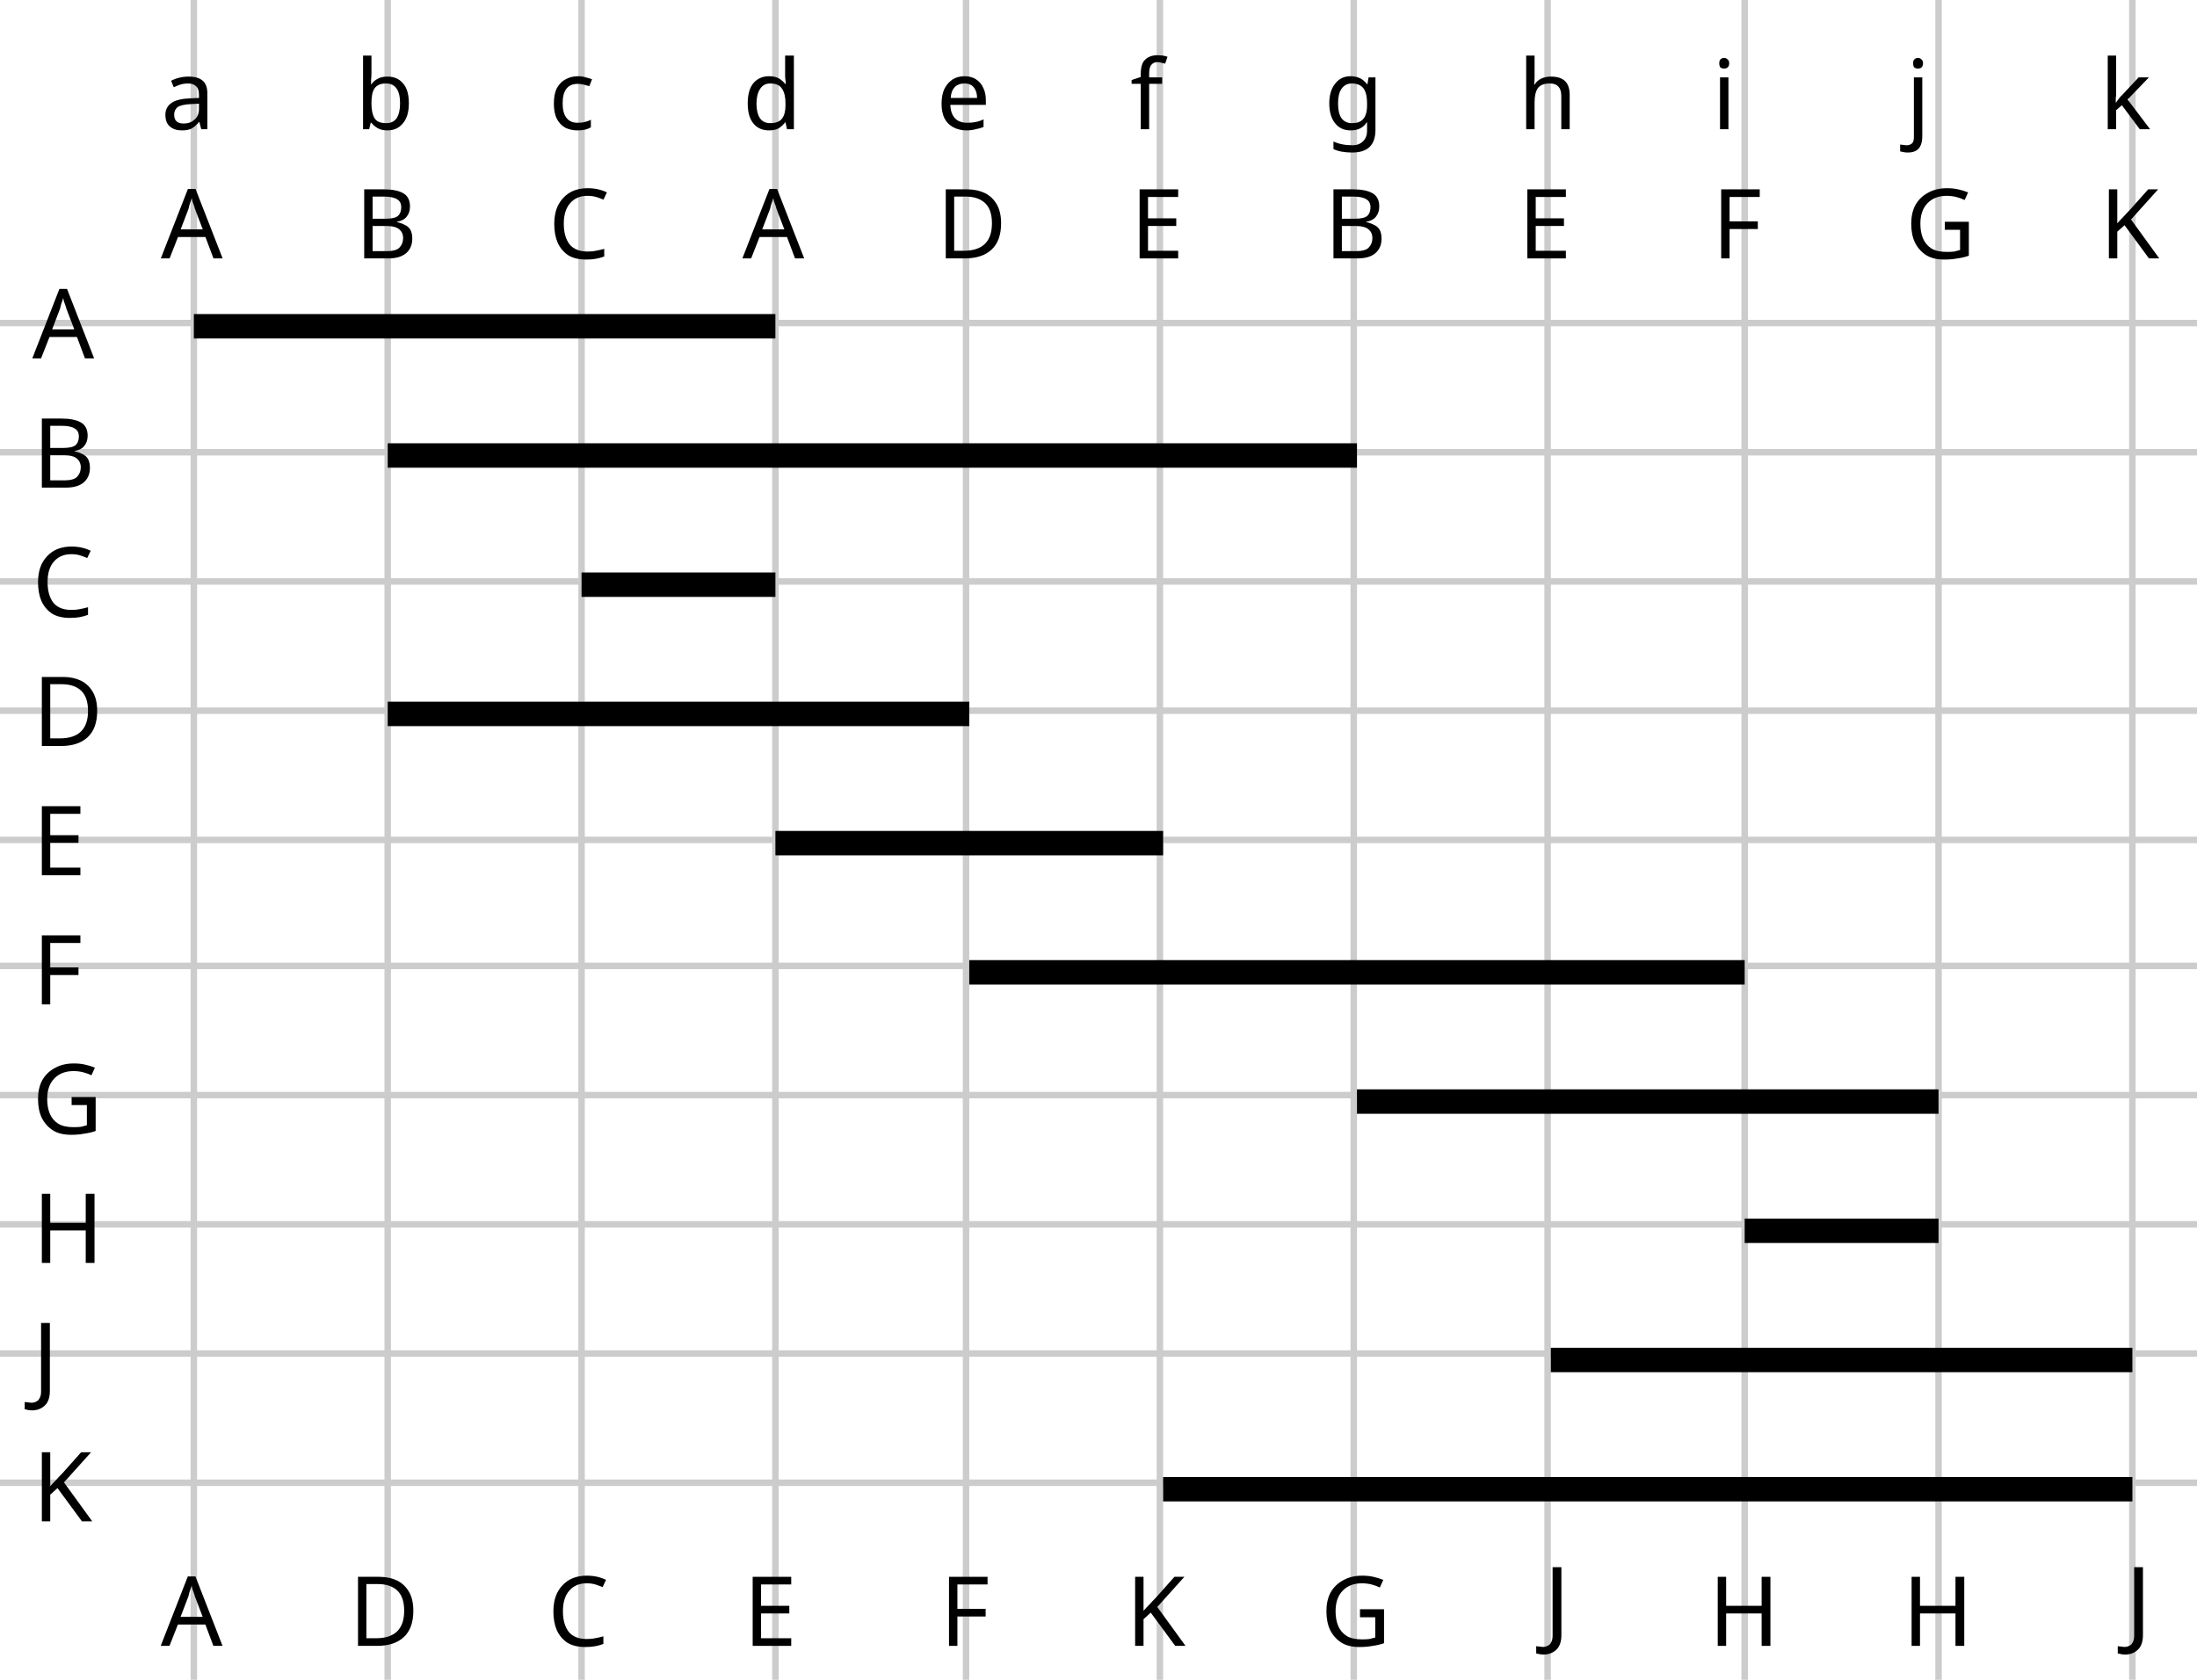
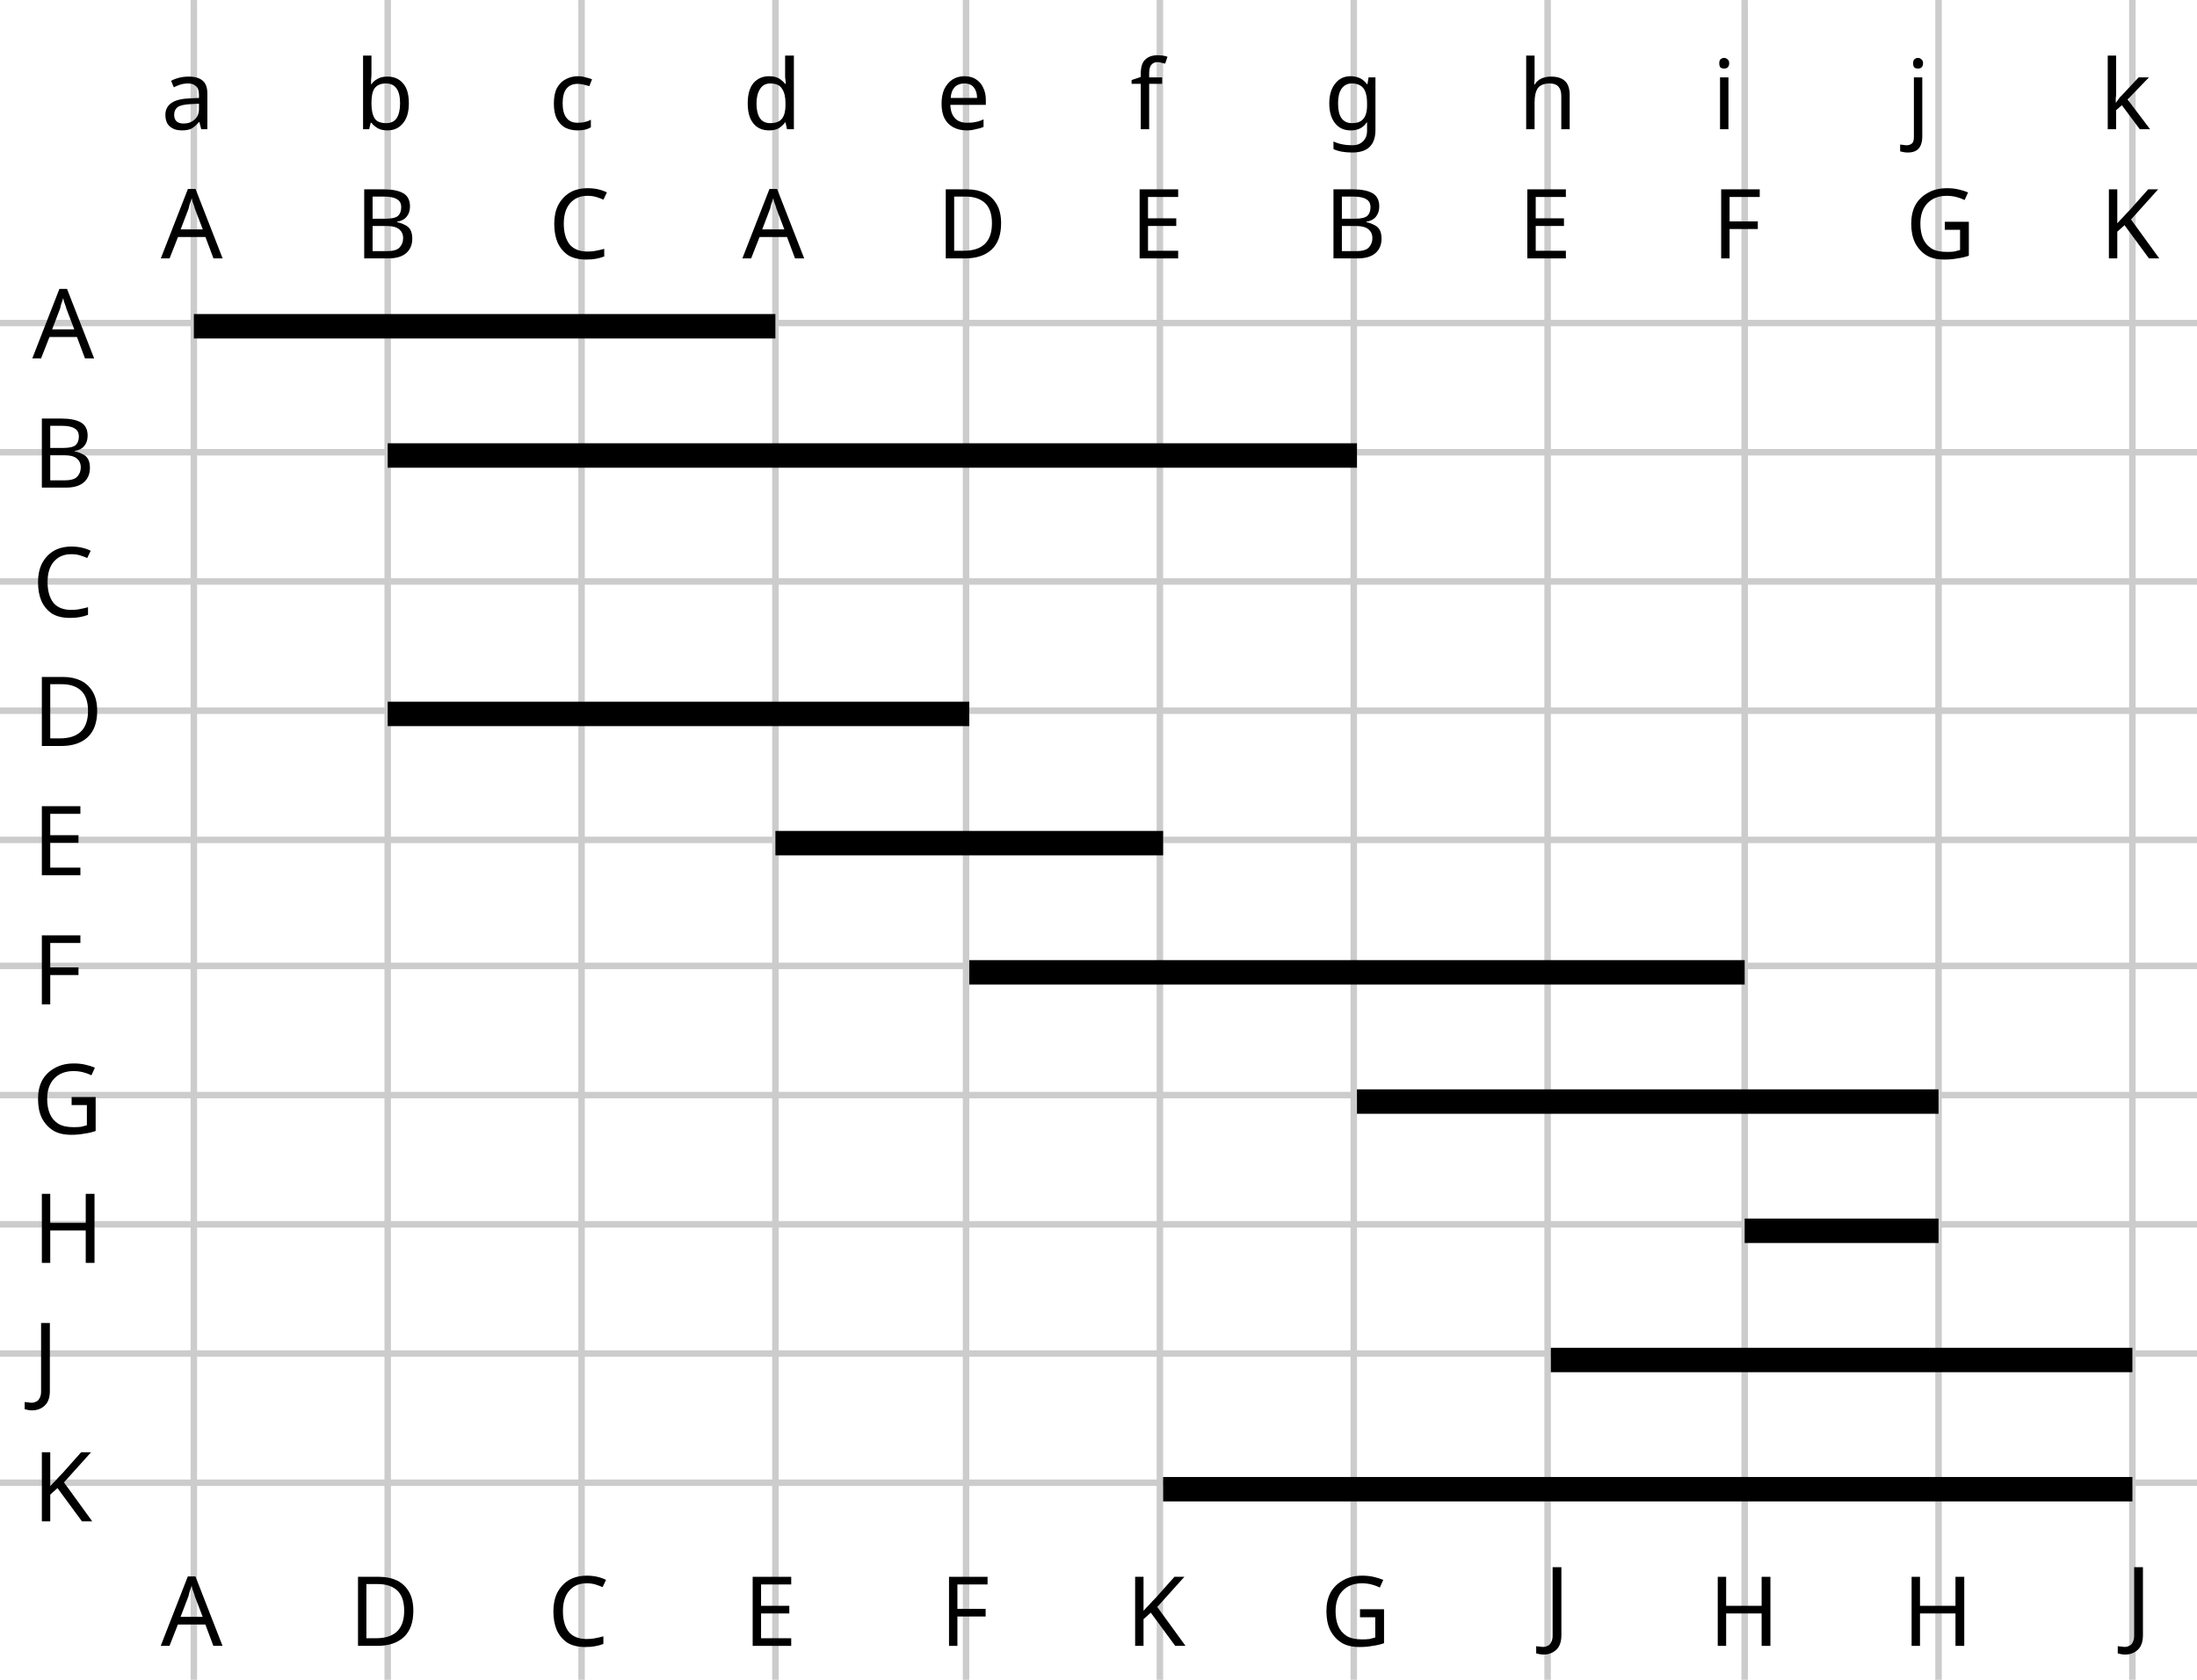
<svg xmlns="http://www.w3.org/2000/svg" width="89.958mm" height="68.792mm" viewBox="0 0 89.958 68.792" version="1.1" id="svg8">
  <defs id="defs2" />
  <g id="layer1" transform="translate(-2.645833,-225.5625)">
    <path id="path4730" d="M 92.604,238.792 H 2.646" style="fill:none;fill-rule:evenodd;stroke:#cccccc;stroke-width:0.265px;stroke-linecap:butt;stroke-linejoin:miter;stroke-opacity:1" />
    <path style="fill:none;fill-rule:evenodd;stroke:#cccccc;stroke-width:0.265px;stroke-linecap:butt;stroke-linejoin:miter;stroke-opacity:1" d="M 92.604,244.083 H 2.646" id="path4732" />
    <path style="fill:none;fill-rule:evenodd;stroke:#cccccc;stroke-width:0.265px;stroke-linecap:butt;stroke-linejoin:miter;stroke-opacity:1" d="M 2.646,249.375 H 92.604" id="path4744" />
    <path style="fill:none;fill-rule:evenodd;stroke:#cccccc;stroke-width:0.265px;stroke-linecap:butt;stroke-linejoin:miter;stroke-opacity:1" d="M 2.646,254.667 H 92.604" id="path4746" />
    <path style="fill:none;fill-rule:evenodd;stroke:#cccccc;stroke-width:0.265px;stroke-linecap:butt;stroke-linejoin:miter;stroke-opacity:1" d="M 92.604,259.958 H 2.646" id="path4748" />
    <path style="fill:none;fill-rule:evenodd;stroke:#cccccc;stroke-width:0.265px;stroke-linecap:butt;stroke-linejoin:miter;stroke-opacity:1" d="M 92.604,265.118 H 2.646" id="path4750" />
    <path id="path4752" d="M 92.604,270.409 H 2.646" style="fill:none;fill-rule:evenodd;stroke:#cccccc;stroke-width:0.265px;stroke-linecap:butt;stroke-linejoin:miter;stroke-opacity:1" />
    <path id="path4754" d="M 2.646,275.701 H 92.604" style="fill:none;fill-rule:evenodd;stroke:#cccccc;stroke-width:0.265px;stroke-linecap:butt;stroke-linejoin:miter;stroke-opacity:1" />
    <path id="path4756" d="M 2.646,280.993 H 92.604" style="fill:none;fill-rule:evenodd;stroke:#cccccc;stroke-width:0.265px;stroke-linecap:butt;stroke-linejoin:miter;stroke-opacity:1" />
    <path id="path4758" d="M 92.604,286.284 H 2.646" style="fill:none;fill-rule:evenodd;stroke:#cccccc;stroke-width:0.265px;stroke-linecap:butt;stroke-linejoin:miter;stroke-opacity:1" />
    <path style="fill:none;fill-rule:evenodd;stroke:#cccccc;stroke-width:0.265px;stroke-linecap:butt;stroke-linejoin:miter;stroke-opacity:1" d="M 10.583,294.354 V 225.563" id="path3893" />
    <path id="path3895" d="M 18.521,294.354 V 225.563" style="fill:none;fill-rule:evenodd;stroke:#cccccc;stroke-width:0.265px;stroke-linecap:butt;stroke-linejoin:miter;stroke-opacity:1" />
    <path id="path3899" d="M 26.458,294.354 V 225.563" style="fill:none;fill-rule:evenodd;stroke:#cccccc;stroke-width:0.265px;stroke-linecap:butt;stroke-linejoin:miter;stroke-opacity:1" />
    <path style="fill:none;fill-rule:evenodd;stroke:#cccccc;stroke-width:0.265px;stroke-linecap:butt;stroke-linejoin:miter;stroke-opacity:1" d="M 34.396,294.354 V 225.563" id="path3901" />
    <path id="path3903" d="M 42.201,294.354 V 225.563" style="fill:none;fill-rule:evenodd;stroke:#cccccc;stroke-width:0.265px;stroke-linecap:butt;stroke-linejoin:miter;stroke-opacity:1" />
    <path style="fill:none;fill-rule:evenodd;stroke:#cccccc;stroke-width:0.265px;stroke-linecap:butt;stroke-linejoin:miter;stroke-opacity:1" d="M 50.139,294.354 V 225.563" id="path3905" />
    <path style="fill:none;fill-rule:evenodd;stroke:#cccccc;stroke-width:0.265px;stroke-linecap:butt;stroke-linejoin:miter;stroke-opacity:1" d="M 58.076,294.354 V 225.563" id="path3907" />
    <path id="path3909" d="M 66.014,294.354 V 225.563" style="fill:none;fill-rule:evenodd;stroke:#cccccc;stroke-width:0.265px;stroke-linecap:butt;stroke-linejoin:miter;stroke-opacity:1" />
    <path style="fill:none;fill-rule:evenodd;stroke:#cccccc;stroke-width:0.265px;stroke-linecap:butt;stroke-linejoin:miter;stroke-opacity:1" d="M 74.083,294.354 V 225.563" id="path3911" />
    <path id="path3913" d="M 82.021,294.354 V 225.563" style="fill:none;fill-rule:evenodd;stroke:#cccccc;stroke-width:0.265px;stroke-linecap:butt;stroke-linejoin:miter;stroke-opacity:1" />
    <path id="path3915" d="M 89.958,294.354 V 225.563" style="fill:none;fill-rule:evenodd;stroke:#cccccc;stroke-width:0.265px;stroke-linecap:butt;stroke-linejoin:miter;stroke-opacity:1" />
    <text xml:space="preserve" style="font-style:normal;font-weight:normal;font-size:3.969px;line-height:125%;font-family:Sans;letter-spacing:0px;word-spacing:0px;fill:#000000;fill-opacity:1;stroke:none;stroke-width:0.265px;stroke-linecap:butt;stroke-linejoin:miter;stroke-opacity:1" x="9.229" y="230.854" id="text3703">
      <tspan id="tspan3701" x="9.229" y="230.854" style="stroke-width:0.265px">a</tspan>
    </text>
    <text xml:space="preserve" style="font-style:normal;font-weight:normal;font-size:3.969px;line-height:125%;font-family:Sans;letter-spacing:0px;word-spacing:0px;fill:#000000;fill-opacity:1;stroke:none;stroke-width:0.265px;stroke-linecap:butt;stroke-linejoin:miter;stroke-opacity:1" x="17.167" y="230.854" id="text3707">
      <tspan id="tspan3705" x="17.167" y="230.854" style="stroke-width:0.265px">b</tspan>
    </text>
    <text xml:space="preserve" style="font-style:normal;font-weight:normal;font-size:3.969px;line-height:125%;font-family:Sans;letter-spacing:0px;word-spacing:0px;fill:#000000;fill-opacity:1;stroke:none;stroke-width:0.265px;stroke-linecap:butt;stroke-linejoin:miter;stroke-opacity:1" x="25.104" y="230.854" id="text3711">
      <tspan id="tspan3709" x="25.104" y="230.854" style="stroke-width:0.265px">c</tspan>
    </text>
    <text xml:space="preserve" style="font-style:normal;font-weight:normal;font-size:3.969px;line-height:125%;font-family:Sans;letter-spacing:0px;word-spacing:0px;fill:#000000;fill-opacity:1;stroke:none;stroke-width:0.265px;stroke-linecap:butt;stroke-linejoin:miter;stroke-opacity:1" x="33.042" y="230.854" id="text3715">
      <tspan id="tspan3713" x="33.042" y="230.854" style="stroke-width:0.265px">d</tspan>
    </text>
    <text xml:space="preserve" style="font-style:normal;font-weight:normal;font-size:3.969px;line-height:125%;font-family:Sans;letter-spacing:0px;word-spacing:0px;fill:#000000;fill-opacity:1;stroke:none;stroke-width:0.265px;stroke-linecap:butt;stroke-linejoin:miter;stroke-opacity:1" x="40.979" y="230.854" id="text3719">
      <tspan id="tspan3717" x="40.979" y="230.854" style="stroke-width:0.265px">e</tspan>
    </text>
    <text xml:space="preserve" style="font-style:normal;font-weight:normal;font-size:3.969px;line-height:125%;font-family:Sans;letter-spacing:0px;word-spacing:0px;fill:#000000;fill-opacity:1;stroke:none;stroke-width:0.265px;stroke-linecap:butt;stroke-linejoin:miter;stroke-opacity:1" x="48.917" y="230.854" id="text3723">
      <tspan id="tspan3721" x="48.917" y="230.854" style="stroke-width:0.265px">f</tspan>
    </text>
    <text xml:space="preserve" style="font-style:normal;font-weight:normal;font-size:3.969px;line-height:125%;font-family:Sans;letter-spacing:0px;word-spacing:0px;fill:#000000;fill-opacity:1;stroke:none;stroke-width:0.265px;stroke-linecap:butt;stroke-linejoin:miter;stroke-opacity:1" x="56.854" y="230.854" id="text3727">
      <tspan id="tspan3725" x="56.854" y="230.854" style="stroke-width:0.265px">g</tspan>
    </text>
    <text xml:space="preserve" style="font-style:normal;font-weight:normal;font-size:3.969px;line-height:125%;font-family:Sans;letter-spacing:0px;word-spacing:0px;fill:#000000;fill-opacity:1;stroke:none;stroke-width:0.265px;stroke-linecap:butt;stroke-linejoin:miter;stroke-opacity:1" x="64.792" y="230.854" id="text3731">
      <tspan id="tspan3729" x="64.792" y="230.854" style="stroke-width:0.265px">h</tspan>
    </text>
    <text xml:space="preserve" style="font-style:normal;font-weight:normal;font-size:3.969px;line-height:125%;font-family:Sans;letter-spacing:0px;word-spacing:0px;fill:#000000;fill-opacity:1;stroke:none;stroke-width:0.265px;stroke-linecap:butt;stroke-linejoin:miter;stroke-opacity:1" x="72.729" y="230.854" id="text3735">
      <tspan id="tspan3733" x="72.729" y="230.854" style="stroke-width:0.265px">i</tspan>
    </text>
    <text xml:space="preserve" style="font-style:normal;font-weight:normal;font-size:3.969px;line-height:125%;font-family:Sans;letter-spacing:0px;word-spacing:0px;fill:#000000;fill-opacity:1;stroke:none;stroke-width:0.265px;stroke-linecap:butt;stroke-linejoin:miter;stroke-opacity:1" x="80.667" y="230.854" id="text3739">
      <tspan id="tspan3737" x="80.667" y="230.854" style="stroke-width:0.265px">j</tspan>
    </text>
    <text xml:space="preserve" style="font-style:normal;font-weight:normal;font-size:3.969px;line-height:125%;font-family:Sans;letter-spacing:0px;word-spacing:0px;fill:#000000;fill-opacity:1;stroke:none;stroke-width:0.265px;stroke-linecap:butt;stroke-linejoin:miter;stroke-opacity:1" x="88.604" y="230.854" id="text3743">
      <tspan id="tspan3741" x="88.604" y="230.854" style="stroke-width:0.265px">k</tspan>
    </text>
    <text xml:space="preserve" style="font-style:normal;font-weight:normal;font-size:3.969px;line-height:125%;font-family:Sans;letter-spacing:0px;word-spacing:0px;fill:#000000;fill-opacity:1;stroke:none;stroke-width:0.265px;stroke-linecap:butt;stroke-linejoin:miter;stroke-opacity:1" x="9.229" y="236.146" id="text3747">
      <tspan id="tspan3745" x="9.229" y="236.146" style="stroke-width:0.265px">A</tspan>
    </text>
    <text xml:space="preserve" style="font-style:normal;font-weight:normal;font-size:3.969px;line-height:125%;font-family:Sans;letter-spacing:0px;word-spacing:0px;fill:#000000;fill-opacity:1;stroke:none;stroke-width:0.265px;stroke-linecap:butt;stroke-linejoin:miter;stroke-opacity:1" x="17.167" y="236.146" id="text3751">
      <tspan id="tspan3749" x="17.167" y="236.146" style="stroke-width:0.265px">B</tspan>
    </text>
    <text xml:space="preserve" style="font-style:normal;font-weight:normal;font-size:3.969px;line-height:125%;font-family:Sans;letter-spacing:0px;word-spacing:0px;fill:#000000;fill-opacity:1;stroke:none;stroke-width:0.265px;stroke-linecap:butt;stroke-linejoin:miter;stroke-opacity:1" x="25.104" y="236.146" id="text3755">
      <tspan id="tspan3753" x="25.104" y="236.146" style="stroke-width:0.265px">C</tspan>
    </text>
    <text xml:space="preserve" style="font-style:normal;font-weight:normal;font-size:3.969px;line-height:125%;font-family:Sans;letter-spacing:0px;word-spacing:0px;fill:#000000;fill-opacity:1;stroke:none;stroke-width:0.265px;stroke-linecap:butt;stroke-linejoin:miter;stroke-opacity:1" x="33.042" y="236.146" id="text3759">
      <tspan id="tspan3757" x="33.042" y="236.146" style="stroke-width:0.265px">A</tspan>
    </text>
    <text xml:space="preserve" style="font-style:normal;font-weight:normal;font-size:3.969px;line-height:125%;font-family:Sans;letter-spacing:0px;word-spacing:0px;fill:#000000;fill-opacity:1;stroke:none;stroke-width:0.265px;stroke-linecap:butt;stroke-linejoin:miter;stroke-opacity:1" x="40.979" y="236.146" id="text3763">
      <tspan id="tspan3761" x="40.979" y="236.146" style="stroke-width:0.265px">D</tspan>
    </text>
    <text xml:space="preserve" style="font-style:normal;font-weight:normal;font-size:3.969px;line-height:125%;font-family:Sans;letter-spacing:0px;word-spacing:0px;fill:#000000;fill-opacity:1;stroke:none;stroke-width:0.265px;stroke-linecap:butt;stroke-linejoin:miter;stroke-opacity:1" x="48.917" y="236.146" id="text3767">
      <tspan id="tspan3765" x="48.917" y="236.146" style="stroke-width:0.265px">E</tspan>
    </text>
    <text xml:space="preserve" style="font-style:normal;font-weight:normal;font-size:3.969px;line-height:125%;font-family:Sans;letter-spacing:0px;word-spacing:0px;fill:#000000;fill-opacity:1;stroke:none;stroke-width:0.265px;stroke-linecap:butt;stroke-linejoin:miter;stroke-opacity:1" x="56.854" y="236.146" id="text3771">
      <tspan id="tspan3769" x="56.854" y="236.146" style="stroke-width:0.265px">B</tspan>
    </text>
    <text xml:space="preserve" style="font-style:normal;font-weight:normal;font-size:3.969px;line-height:125%;font-family:Sans;letter-spacing:0px;word-spacing:0px;fill:#000000;fill-opacity:1;stroke:none;stroke-width:0.265px;stroke-linecap:butt;stroke-linejoin:miter;stroke-opacity:1" x="64.792" y="236.146" id="text3775">
      <tspan id="tspan3773" x="64.792" y="236.146" style="stroke-width:0.265px">E</tspan>
    </text>
    <text xml:space="preserve" style="font-style:normal;font-weight:normal;font-size:3.969px;line-height:125%;font-family:Sans;letter-spacing:0px;word-spacing:0px;fill:#000000;fill-opacity:1;stroke:none;stroke-width:0.265px;stroke-linecap:butt;stroke-linejoin:miter;stroke-opacity:1" x="72.729" y="236.146" id="text3779">
      <tspan id="tspan3777" x="72.729" y="236.146" style="stroke-width:0.265px">F</tspan>
    </text>
    <text xml:space="preserve" style="font-style:normal;font-weight:normal;font-size:3.969px;line-height:125%;font-family:Sans;letter-spacing:0px;word-spacing:0px;fill:#000000;fill-opacity:1;stroke:none;stroke-width:0.265px;stroke-linecap:butt;stroke-linejoin:miter;stroke-opacity:1" x="80.667" y="236.146" id="text3783">
      <tspan id="tspan3781" x="80.667" y="236.146" style="stroke-width:0.265px">G</tspan>
    </text>
    <text xml:space="preserve" style="font-style:normal;font-weight:normal;font-size:3.969px;line-height:125%;font-family:Sans;letter-spacing:0px;word-spacing:0px;fill:#000000;fill-opacity:1;stroke:none;stroke-width:0.265px;stroke-linecap:butt;stroke-linejoin:miter;stroke-opacity:1" x="88.604" y="236.146" id="text3787">
      <tspan id="tspan3785" x="88.604" y="236.146" style="stroke-width:0.265px">K</tspan>
    </text>
    <text xml:space="preserve" style="font-style:normal;font-weight:normal;font-size:3.969px;line-height:125%;font-family:Sans;letter-spacing:0px;word-spacing:0px;fill:#000000;fill-opacity:1;stroke:none;stroke-width:0.265px;stroke-linecap:butt;stroke-linejoin:miter;stroke-opacity:1" x="9.227" y="292.966" id="text3791">
      <tspan id="tspan3789" x="9.227" y="292.966" style="stroke-width:0.265px">A</tspan>
    </text>
    <text xml:space="preserve" style="font-style:normal;font-weight:normal;font-size:3.969px;line-height:125%;font-family:Sans;letter-spacing:0px;word-spacing:0px;fill:#000000;fill-opacity:1;stroke:none;stroke-width:0.265px;stroke-linecap:butt;stroke-linejoin:miter;stroke-opacity:1" x="16.915" y="292.966" id="text3795">
      <tspan id="tspan3793" x="16.915" y="292.966" style="stroke-width:0.265px">D</tspan>
    </text>
    <text xml:space="preserve" style="font-style:normal;font-weight:normal;font-size:3.969px;line-height:125%;font-family:Sans;letter-spacing:0px;word-spacing:0px;fill:#000000;fill-opacity:1;stroke:none;stroke-width:0.265px;stroke-linecap:butt;stroke-linejoin:miter;stroke-opacity:1" x="25.069" y="292.964" id="text3799">
      <tspan id="tspan3797" x="25.069" y="292.964" style="stroke-width:0.265px">C</tspan>
    </text>
    <text xml:space="preserve" style="font-style:normal;font-weight:normal;font-size:3.969px;line-height:125%;font-family:Sans;letter-spacing:0px;word-spacing:0px;fill:#000000;fill-opacity:1;stroke:none;stroke-width:0.265px;stroke-linecap:butt;stroke-linejoin:miter;stroke-opacity:1" x="33.074" y="292.966" id="text3803">
      <tspan id="tspan3801" x="33.074" y="292.966" style="stroke-width:0.265px">E</tspan>
    </text>
    <text xml:space="preserve" style="font-style:normal;font-weight:normal;font-size:3.969px;line-height:125%;font-family:Sans;letter-spacing:0px;word-spacing:0px;fill:#000000;fill-opacity:1;stroke:none;stroke-width:0.265px;stroke-linecap:butt;stroke-linejoin:miter;stroke-opacity:1" x="41.112" y="292.966" id="text3807">
      <tspan id="tspan3805" x="41.112" y="292.966" style="stroke-width:0.265px">F</tspan>
    </text>
    <text xml:space="preserve" style="font-style:normal;font-weight:normal;font-size:3.969px;line-height:125%;font-family:Sans;letter-spacing:0px;word-spacing:0px;fill:#000000;fill-opacity:1;stroke:none;stroke-width:0.265px;stroke-linecap:butt;stroke-linejoin:miter;stroke-opacity:1" x="48.733" y="292.966" id="text3811">
      <tspan id="tspan3809" x="48.733" y="292.966" style="stroke-width:0.265px">K</tspan>
    </text>
    <text xml:space="preserve" style="font-style:normal;font-weight:normal;font-size:3.969px;line-height:125%;font-family:Sans;letter-spacing:0px;word-spacing:0px;fill:#000000;fill-opacity:1;stroke:none;stroke-width:0.265px;stroke-linecap:butt;stroke-linejoin:miter;stroke-opacity:1" x="56.722" y="292.964" id="text3815">
      <tspan id="tspan3813" x="56.722" y="292.964" style="stroke-width:0.265px">G</tspan>
    </text>
    <text xml:space="preserve" style="font-style:normal;font-weight:normal;font-size:3.969px;line-height:125%;font-family:Sans;letter-spacing:0px;word-spacing:0px;fill:#000000;fill-opacity:1;stroke:none;stroke-width:0.265px;stroke-linecap:butt;stroke-linejoin:miter;stroke-opacity:1" x="65.858" y="292.569" id="text3819">
      <tspan id="tspan3817" x="65.858" y="292.569" style="stroke-width:0.265px">J</tspan>
    </text>
    <text xml:space="preserve" style="font-style:normal;font-weight:normal;font-size:3.969px;line-height:125%;font-family:Sans;letter-spacing:0px;word-spacing:0px;fill:#000000;fill-opacity:1;stroke:none;stroke-width:0.265px;stroke-linecap:butt;stroke-linejoin:miter;stroke-opacity:1" x="72.591" y="292.966" id="text3823">
      <tspan id="tspan3821" x="72.591" y="292.966" style="stroke-width:0.265px">H</tspan>
    </text>
    <text xml:space="preserve" style="font-style:normal;font-weight:normal;font-size:3.969px;line-height:125%;font-family:Sans;letter-spacing:0px;word-spacing:0px;fill:#000000;fill-opacity:1;stroke:none;stroke-width:0.265px;stroke-linecap:butt;stroke-linejoin:miter;stroke-opacity:1" x="80.529" y="292.966" id="text3827">
      <tspan id="tspan3825" x="80.529" y="292.966" style="stroke-width:0.265px">H</tspan>
    </text>
    <text xml:space="preserve" style="font-style:normal;font-weight:normal;font-size:3.969px;line-height:125%;font-family:Sans;letter-spacing:0px;word-spacing:0px;fill:#000000;fill-opacity:1;stroke:none;stroke-width:0.265px;stroke-linecap:butt;stroke-linejoin:miter;stroke-opacity:1" x="89.671" y="292.569" id="text3831">
      <tspan id="tspan3829" x="89.671" y="292.569" style="stroke-width:0.265px">J</tspan>
    </text>
    <path style="fill:none;fill-rule:evenodd;stroke:#000000;stroke-width:1;stroke-linecap:butt;stroke-linejoin:miter;stroke-miterlimit:4;stroke-dasharray:none;stroke-opacity:1" d="m 10.583,238.924 h 23.812" id="path3833" />
    <path style="fill:none;fill-rule:evenodd;stroke:#000000;stroke-width:1;stroke-linecap:butt;stroke-linejoin:miter;stroke-miterlimit:4;stroke-dasharray:none;stroke-opacity:1" d="M 18.521,244.216 H 58.208" id="path3835" />
-     <path style="fill:none;fill-rule:evenodd;stroke:#000000;stroke-width:1;stroke-linecap:butt;stroke-linejoin:miter;stroke-miterlimit:4;stroke-dasharray:none;stroke-opacity:1" d="m 26.458,249.507 h 7.938" id="path3837" />
    <path style="fill:none;fill-rule:evenodd;stroke:#000000;stroke-width:1;stroke-linecap:butt;stroke-linejoin:miter;stroke-miterlimit:4;stroke-dasharray:none;stroke-opacity:1" d="M 18.521,254.799 H 42.333" id="path3839" />
    <path style="fill:none;fill-rule:evenodd;stroke:#000000;stroke-width:1;stroke-linecap:butt;stroke-linejoin:miter;stroke-miterlimit:4;stroke-dasharray:none;stroke-opacity:1" d="m 34.396,260.091 h 15.875" id="path3841" />
    <path style="fill:none;fill-rule:evenodd;stroke:#000000;stroke-width:1;stroke-linecap:butt;stroke-linejoin:miter;stroke-miterlimit:4;stroke-dasharray:none;stroke-opacity:1" d="m 42.333,265.382 h 31.75" id="path3843" />
    <path style="fill:none;fill-rule:evenodd;stroke:#000000;stroke-width:1;stroke-linecap:butt;stroke-linejoin:miter;stroke-miterlimit:4;stroke-dasharray:none;stroke-opacity:1" d="m 58.208,270.674 h 23.812" id="path3845" />
    <path style="fill:none;fill-rule:evenodd;stroke:#000000;stroke-width:1;stroke-linecap:butt;stroke-linejoin:miter;stroke-miterlimit:4;stroke-dasharray:none;stroke-opacity:1" d="m 74.083,275.966 h 7.938" id="path3847" />
    <path style="fill:none;fill-rule:evenodd;stroke:#000000;stroke-width:1;stroke-linecap:butt;stroke-linejoin:miter;stroke-miterlimit:4;stroke-dasharray:none;stroke-opacity:1" d="m 66.146,281.257 h 23.812" id="path3849" />
    <path style="fill:none;fill-rule:evenodd;stroke:#000000;stroke-width:1;stroke-linecap:butt;stroke-linejoin:miter;stroke-miterlimit:4;stroke-dasharray:none;stroke-opacity:1" d="m 50.271,286.549 h 39.688" id="path3851" />
    <text xml:space="preserve" style="font-style:normal;font-weight:normal;font-size:3.969px;line-height:125%;font-family:Sans;letter-spacing:0px;word-spacing:0px;fill:#000000;fill-opacity:1;stroke:none;stroke-width:0.265px;stroke-linecap:butt;stroke-linejoin:miter;stroke-opacity:1" x="3.969" y="240.238" id="text3855">
      <tspan id="tspan3853" x="3.969" y="240.238" style="stroke-width:0.265px">A</tspan>
    </text>
    <text xml:space="preserve" style="font-style:normal;font-weight:normal;font-size:3.969px;line-height:125%;font-family:Sans;letter-spacing:0px;word-spacing:0px;fill:#000000;fill-opacity:1;stroke:none;stroke-width:0.265px;stroke-linecap:butt;stroke-linejoin:miter;stroke-opacity:1" x="3.969" y="245.53" id="text3859">
      <tspan id="tspan3857" x="3.969" y="245.53" style="stroke-width:0.265px">B</tspan>
    </text>
    <text xml:space="preserve" style="font-style:normal;font-weight:normal;font-size:3.969px;line-height:125%;font-family:Sans;letter-spacing:0px;word-spacing:0px;fill:#000000;fill-opacity:1;stroke:none;stroke-width:0.265px;stroke-linecap:butt;stroke-linejoin:miter;stroke-opacity:1" x="3.969" y="250.822" id="text3863">
      <tspan id="tspan3861" x="3.969" y="250.822" style="stroke-width:0.265px">C</tspan>
    </text>
    <text xml:space="preserve" style="font-style:normal;font-weight:normal;font-size:3.969px;line-height:125%;font-family:Sans;letter-spacing:0px;word-spacing:0px;fill:#000000;fill-opacity:1;stroke:none;stroke-width:0.265px;stroke-linecap:butt;stroke-linejoin:miter;stroke-opacity:1" x="3.969" y="256.113" id="text3867">
      <tspan id="tspan3865" x="3.969" y="256.113" style="stroke-width:0.265px">D</tspan>
    </text>
    <text xml:space="preserve" style="font-style:normal;font-weight:normal;font-size:3.969px;line-height:125%;font-family:Sans;letter-spacing:0px;word-spacing:0px;fill:#000000;fill-opacity:1;stroke:none;stroke-width:0.265px;stroke-linecap:butt;stroke-linejoin:miter;stroke-opacity:1" x="3.969" y="261.405" id="text3871">
      <tspan id="tspan3869" x="3.969" y="261.405" style="stroke-width:0.265px">E</tspan>
    </text>
    <text xml:space="preserve" style="font-style:normal;font-weight:normal;font-size:3.969px;line-height:125%;font-family:Sans;letter-spacing:0px;word-spacing:0px;fill:#000000;fill-opacity:1;stroke:none;stroke-width:0.265px;stroke-linecap:butt;stroke-linejoin:miter;stroke-opacity:1" x="3.969" y="266.697" id="text3875">
      <tspan id="tspan3873" x="3.969" y="266.697" style="stroke-width:0.265px">F</tspan>
    </text>
    <text xml:space="preserve" style="font-style:normal;font-weight:normal;font-size:3.969px;line-height:125%;font-family:Sans;letter-spacing:0px;word-spacing:0px;fill:#000000;fill-opacity:1;stroke:none;stroke-width:0.265px;stroke-linecap:butt;stroke-linejoin:miter;stroke-opacity:1" x="3.969" y="271.988" id="text3879">
      <tspan id="tspan3877" x="3.969" y="271.988" style="stroke-width:0.265px">G</tspan>
    </text>
    <text xml:space="preserve" style="font-style:normal;font-weight:normal;font-size:3.969px;line-height:125%;font-family:Sans;letter-spacing:0px;word-spacing:0px;fill:#000000;fill-opacity:1;stroke:none;stroke-width:0.265px;stroke-linecap:butt;stroke-linejoin:miter;stroke-opacity:1" x="3.969" y="277.28" id="text3883">
      <tspan id="tspan3881" x="3.969" y="277.28" style="stroke-width:0.265px">H</tspan>
    </text>
    <text xml:space="preserve" style="font-style:normal;font-weight:normal;font-size:3.969px;line-height:125%;font-family:Sans;letter-spacing:0px;word-spacing:0px;fill:#000000;fill-opacity:1;stroke:none;stroke-width:0.265px;stroke-linecap:butt;stroke-linejoin:miter;stroke-opacity:1" x="3.969" y="282.572" id="text3887">
      <tspan id="tspan3885" x="3.969" y="282.572" style="stroke-width:0.265px">J</tspan>
    </text>
    <text xml:space="preserve" style="font-style:normal;font-weight:normal;font-size:3.969px;line-height:125%;font-family:Sans;letter-spacing:0px;word-spacing:0px;fill:#000000;fill-opacity:1;stroke:none;stroke-width:0.265px;stroke-linecap:butt;stroke-linejoin:miter;stroke-opacity:1" x="3.969" y="287.863" id="text3891">
      <tspan id="tspan3889" x="3.969" y="287.863" style="stroke-width:0.265px">K</tspan>
    </text>
  </g>
</svg>
